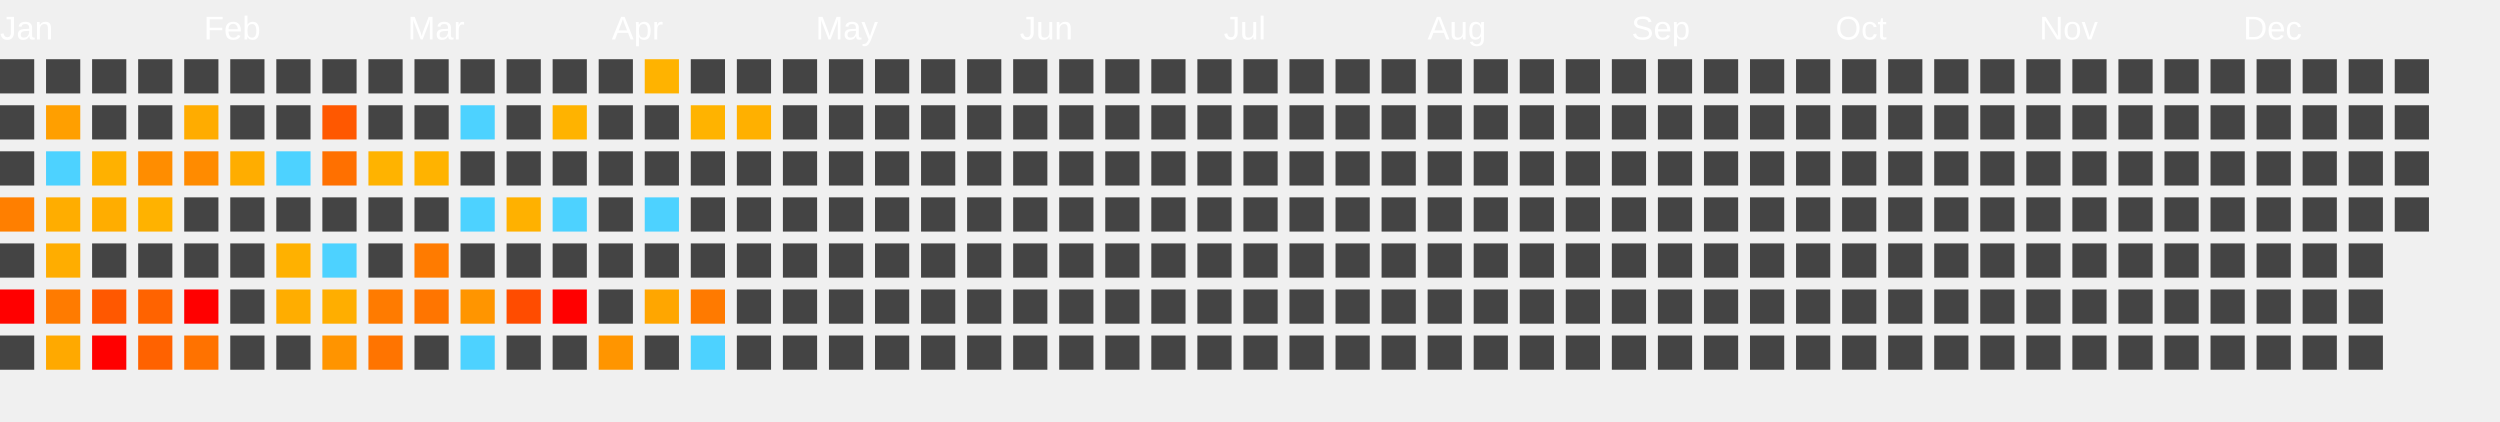
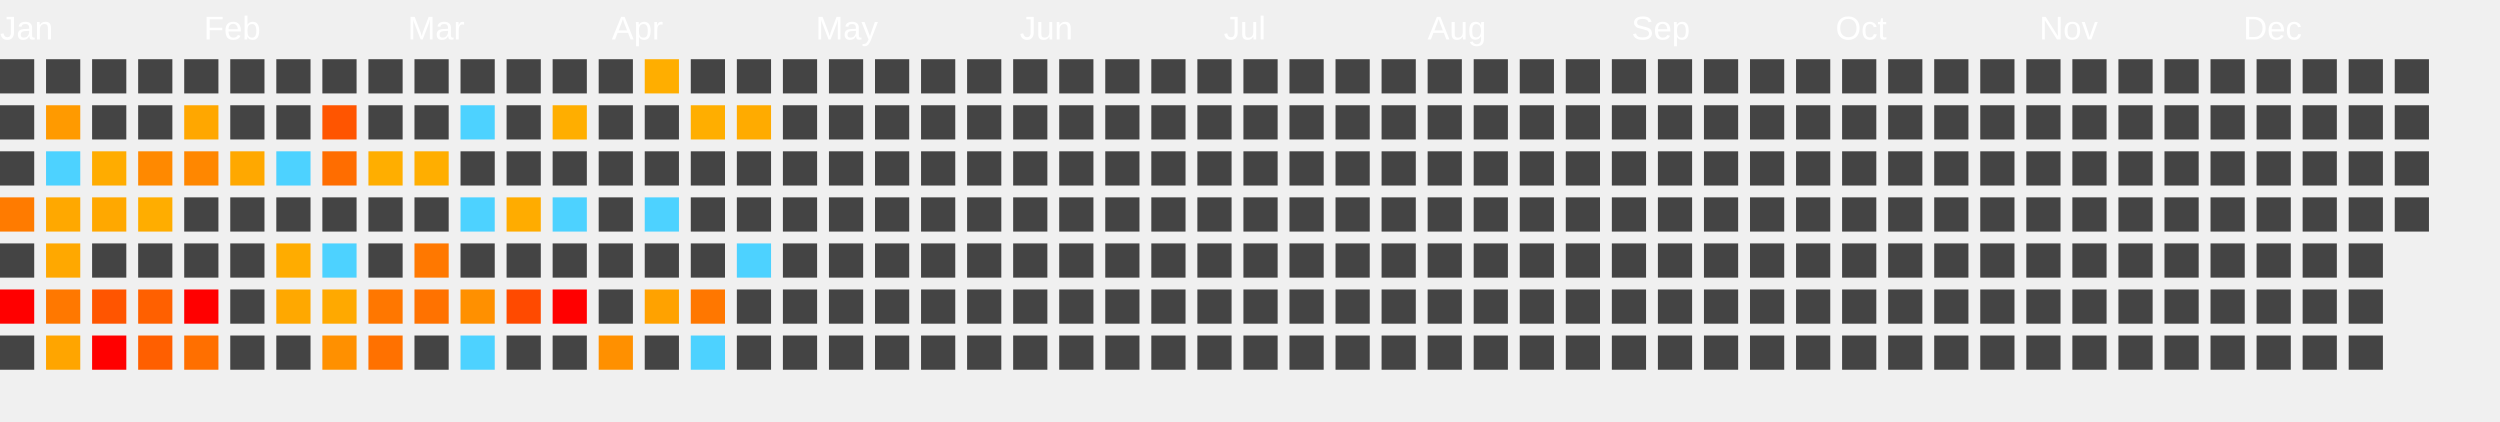
<svg xmlns="http://www.w3.org/2000/svg" baseProfile="full" height="32mm" version="1.1" viewBox="0,0,190,32" width="190mm">
  <defs />
  <rect fill="none" height="32" width="190" x="0" y="0" />
  <text fill="#FFFFFF" style="font-size:2.5px; font-family:Arial" x="0.0" y="3.0">Jan</text>
  <text fill="#FFFFFF" style="font-size:2.5px; font-family:Arial" x="15.5" y="3.0">Feb</text>
  <text fill="#FFFFFF" style="font-size:2.5px; font-family:Arial" x="31.0" y="3.0">Mar</text>
  <text fill="#FFFFFF" style="font-size:2.5px; font-family:Arial" x="46.5" y="3.0">Apr</text>
  <text fill="#FFFFFF" style="font-size:2.5px; font-family:Arial" x="62.0" y="3.0">May</text>
  <text fill="#FFFFFF" style="font-size:2.5px; font-family:Arial" x="77.5" y="3.0">Jun</text>
  <text fill="#FFFFFF" style="font-size:2.5px; font-family:Arial" x="93.0" y="3.0">Jul</text>
  <text fill="#FFFFFF" style="font-size:2.5px; font-family:Arial" x="108.5" y="3.0">Aug</text>
  <text fill="#FFFFFF" style="font-size:2.5px; font-family:Arial" x="124.0" y="3.0">Sep</text>
  <text fill="#FFFFFF" style="font-size:2.5px; font-family:Arial" x="139.5" y="3.0">Oct</text>
  <text fill="#FFFFFF" style="font-size:2.5px; font-family:Arial" x="155.0" y="3.0">Nov</text>
  <text fill="#FFFFFF" style="font-size:2.5px; font-family:Arial" x="170.5" y="3.0">Dec</text>
  <rect fill="#444444" height="2.6" width="2.6" x="0.0" y="4.5" />
  <rect fill="#444444" height="2.6" width="2.6" x="0.0" y="8.0" />
  <rect fill="#444444" height="2.6" width="2.6" x="0.0" y="11.5" />
-   <rect fill="#ff7f00" height="2.6" width="2.6" x="0.0" y="15.0" />
+   <rect fill="#ff7b00" height="2.6" width="2.6" x="0.0" y="15.0" />
  <rect fill="#444444" height="2.6" width="2.6" x="0.0" y="18.5" />
  <rect fill="red" height="2.6" width="2.6" x="0.0" y="22.0" />
  <rect fill="#444444" height="2.6" width="2.6" x="0.0" y="25.5" />
  <rect fill="#444444" height="2.6" width="2.6" x="3.5" y="4.5" />
-   <rect fill="#ff9f00" height="2.6" width="2.6" x="3.5" y="8.0" />
+   <rect fill="#ff9a00" height="2.6" width="2.6" x="3.5" y="8.0" />
  <rect fill="#4dd2ff" height="2.6" width="2.6" x="3.5" y="11.5" />
-   <rect fill="#ffad00" height="2.6" width="2.6" x="3.5" y="15.0" />
-   <rect fill="#ffad00" height="2.6" width="2.6" x="3.5" y="18.5" />
-   <rect fill="#ff7b00" height="2.6" width="2.6" x="3.5" y="22.0" />
-   <rect fill="#ffa900" height="2.6" width="2.6" x="3.5" y="25.5" />
+   <rect fill="#ffa800" height="2.6" width="2.6" x="3.5" y="15.0" />
+   <rect fill="#ffa800" height="2.6" width="2.6" x="3.5" y="18.5" />
+   <rect fill="#ff7800" height="2.6" width="2.6" x="3.5" y="22.0" />
+   <rect fill="#ffa500" height="2.6" width="2.6" x="3.5" y="25.5" />
  <rect fill="#444444" height="2.6" width="2.6" x="7.0" y="4.5" />
  <rect fill="#444444" height="2.6" width="2.6" x="7.0" y="8.0" />
-   <rect fill="#ffb100" height="2.6" width="2.6" x="7.0" y="11.5" />
-   <rect fill="#ffad00" height="2.6" width="2.6" x="7.0" y="15.0" />
+   <rect fill="#ffac00" height="2.6" width="2.6" x="7.0" y="11.5" />
+   <rect fill="#ffa800" height="2.6" width="2.6" x="7.0" y="15.0" />
  <rect fill="#444444" height="2.6" width="2.6" x="7.0" y="18.5" />
-   <rect fill="#ff5800" height="2.6" width="2.6" x="7.0" y="22.0" />
+   <rect fill="#ff5500" height="2.6" width="2.6" x="7.0" y="22.0" />
  <rect fill="red" height="2.6" width="2.6" x="7.0" y="25.5" />
  <rect fill="#444444" height="2.6" width="2.6" x="10.5" y="4.5" />
  <rect fill="#444444" height="2.6" width="2.6" x="10.5" y="8.0" />
-   <rect fill="#ff8d00" height="2.6" width="2.6" x="10.5" y="11.5" />
-   <rect fill="#ffb200" height="2.6" width="2.6" x="10.5" y="15.0" />
+   <rect fill="#ff8900" height="2.6" width="2.6" x="10.5" y="11.5" />
+   <rect fill="#ffad00" height="2.6" width="2.6" x="10.5" y="15.0" />
  <rect fill="#444444" height="2.6" width="2.6" x="10.5" y="18.5" />
-   <rect fill="#ff6300" height="2.6" width="2.6" x="10.5" y="22.0" />
-   <rect fill="#ff6200" height="2.6" width="2.6" x="10.5" y="25.5" />
+   <rect fill="#ff6000" height="2.6" width="2.6" x="10.5" y="22.0" />
+   <rect fill="#ff5f00" height="2.6" width="2.6" x="10.5" y="25.5" />
  <rect fill="#444444" height="2.6" width="2.6" x="14.0" y="4.5" />
-   <rect fill="#ffac00" height="2.6" width="2.6" x="14.0" y="8.0" />
-   <rect fill="#ff8b00" height="2.6" width="2.6" x="14.0" y="11.5" />
+   <rect fill="#ffa700" height="2.6" width="2.6" x="14.0" y="8.0" />
+   <rect fill="#ff8700" height="2.6" width="2.6" x="14.0" y="11.5" />
  <rect fill="#444444" height="2.6" width="2.6" x="14.0" y="15.0" />
  <rect fill="#444444" height="2.6" width="2.6" x="14.0" y="18.5" />
  <rect fill="red" height="2.6" width="2.6" x="14.0" y="22.0" />
-   <rect fill="#ff7200" height="2.6" width="2.6" x="14.0" y="25.5" />
+   <rect fill="#ff6f00" height="2.6" width="2.6" x="14.0" y="25.5" />
  <rect fill="#444444" height="2.6" width="2.6" x="17.5" y="4.5" />
  <rect fill="#444444" height="2.6" width="2.6" x="17.5" y="8.0" />
-   <rect fill="#ffad00" height="2.6" width="2.6" x="17.5" y="11.5" />
+   <rect fill="#ffa800" height="2.6" width="2.6" x="17.5" y="11.5" />
  <rect fill="#444444" height="2.6" width="2.6" x="17.5" y="15.0" />
  <rect fill="#444444" height="2.6" width="2.6" x="17.5" y="18.5" />
  <rect fill="#444444" height="2.6" width="2.6" x="17.5" y="22.0" />
  <rect fill="#444444" height="2.6" width="2.6" x="17.5" y="25.5" />
  <rect fill="#444444" height="2.6" width="2.6" x="21.0" y="4.5" />
  <rect fill="#444444" height="2.6" width="2.6" x="21.0" y="8.0" />
  <rect fill="#4dd2ff" height="2.6" width="2.6" x="21.0" y="11.5" />
  <rect fill="#444444" height="2.6" width="2.6" x="21.0" y="15.0" />
-   <rect fill="#ffb100" height="2.6" width="2.6" x="21.0" y="18.5" />
-   <rect fill="#ffad00" height="2.6" width="2.6" x="21.0" y="22.0" />
+   <rect fill="#ffac00" height="2.6" width="2.6" x="21.0" y="18.5" />
+   <rect fill="#ffa800" height="2.6" width="2.6" x="21.0" y="22.0" />
  <rect fill="#444444" height="2.6" width="2.6" x="21.0" y="25.5" />
  <rect fill="#444444" height="2.6" width="2.6" x="24.5" y="4.5" />
-   <rect fill="#ff5800" height="2.6" width="2.6" x="24.5" y="8.0" />
-   <rect fill="#ff7000" height="2.6" width="2.6" x="24.5" y="11.5" />
+   <rect fill="#ff5500" height="2.6" width="2.6" x="24.5" y="8.0" />
+   <rect fill="#ff6d00" height="2.6" width="2.6" x="24.5" y="11.5" />
  <rect fill="#444444" height="2.6" width="2.6" x="24.5" y="15.0" />
  <rect fill="#4dd2ff" height="2.6" width="2.6" x="24.5" y="18.5" />
-   <rect fill="#ffae00" height="2.6" width="2.6" x="24.5" y="22.0" />
-   <rect fill="#ff9400" height="2.6" width="2.6" x="24.5" y="25.5" />
+   <rect fill="#ffa900" height="2.6" width="2.6" x="24.5" y="22.0" />
+   <rect fill="#ff9000" height="2.6" width="2.6" x="24.5" y="25.5" />
  <rect fill="#444444" height="2.6" width="2.6" x="28.0" y="4.5" />
  <rect fill="#444444" height="2.6" width="2.6" x="28.0" y="8.0" />
-   <rect fill="#ffb300" height="2.6" width="2.6" x="28.0" y="11.5" />
+   <rect fill="#ffae00" height="2.6" width="2.6" x="28.0" y="11.5" />
  <rect fill="#444444" height="2.6" width="2.6" x="28.0" y="15.0" />
  <rect fill="#444444" height="2.6" width="2.6" x="28.0" y="18.5" />
-   <rect fill="#ff7b00" height="2.6" width="2.6" x="28.0" y="22.0" />
-   <rect fill="#ff7400" height="2.6" width="2.6" x="28.0" y="25.5" />
+   <rect fill="#ff7700" height="2.6" width="2.6" x="28.0" y="22.0" />
+   <rect fill="#ff7100" height="2.6" width="2.6" x="28.0" y="25.5" />
  <rect fill="#444444" height="2.6" width="2.6" x="31.5" y="4.5" />
  <rect fill="#444444" height="2.6" width="2.6" x="31.5" y="8.0" />
-   <rect fill="#ffb300" height="2.6" width="2.6" x="31.5" y="11.5" />
+   <rect fill="#ffae00" height="2.6" width="2.6" x="31.5" y="11.5" />
  <rect fill="#444444" height="2.6" width="2.6" x="31.5" y="15.0" />
-   <rect fill="#ff7b00" height="2.6" width="2.6" x="31.5" y="18.5" />
-   <rect fill="#ff7500" height="2.6" width="2.6" x="31.5" y="22.0" />
+   <rect fill="#ff7800" height="2.6" width="2.6" x="31.5" y="18.5" />
+   <rect fill="#ff7200" height="2.6" width="2.6" x="31.5" y="22.0" />
  <rect fill="#444444" height="2.6" width="2.6" x="31.5" y="25.5" />
  <rect fill="#444444" height="2.6" width="2.6" x="35.0" y="4.5" />
  <rect fill="#4dd2ff" height="2.6" width="2.6" x="35.0" y="8.0" />
  <rect fill="#444444" height="2.6" width="2.6" x="35.0" y="11.5" />
  <rect fill="#4dd2ff" height="2.6" width="2.6" x="35.0" y="15.0" />
  <rect fill="#444444" height="2.6" width="2.6" x="35.0" y="18.5" />
-   <rect fill="#ff9500" height="2.6" width="2.6" x="35.0" y="22.0" />
+   <rect fill="#ff9000" height="2.6" width="2.6" x="35.0" y="22.0" />
  <rect fill="#4dd2ff" height="2.6" width="2.6" x="35.0" y="25.5" />
  <rect fill="#444444" height="2.6" width="2.6" x="38.5" y="4.5" />
  <rect fill="#444444" height="2.6" width="2.6" x="38.5" y="8.0" />
  <rect fill="#444444" height="2.6" width="2.6" x="38.5" y="11.5" />
-   <rect fill="#ffb100" height="2.6" width="2.6" x="38.5" y="15.0" />
+   <rect fill="#ffac00" height="2.6" width="2.6" x="38.5" y="15.0" />
  <rect fill="#444444" height="2.6" width="2.6" x="38.5" y="18.5" />
-   <rect fill="#ff4c00" height="2.6" width="2.6" x="38.5" y="22.0" />
+   <rect fill="#ff4a00" height="2.6" width="2.6" x="38.5" y="22.0" />
  <rect fill="#444444" height="2.6" width="2.6" x="38.5" y="25.5" />
  <rect fill="#444444" height="2.6" width="2.6" x="42.0" y="4.5" />
-   <rect fill="#ffb300" height="2.6" width="2.6" x="42.0" y="8.0" />
+   <rect fill="#ffae00" height="2.6" width="2.6" x="42.0" y="8.0" />
  <rect fill="#444444" height="2.6" width="2.6" x="42.0" y="11.5" />
  <rect fill="#4dd2ff" height="2.6" width="2.6" x="42.0" y="15.0" />
  <rect fill="#444444" height="2.6" width="2.6" x="42.0" y="18.5" />
  <rect fill="red" height="2.6" width="2.6" x="42.0" y="22.0" />
  <rect fill="#444444" height="2.6" width="2.6" x="42.0" y="25.5" />
  <rect fill="#444444" height="2.6" width="2.6" x="45.5" y="4.5" />
  <rect fill="#444444" height="2.6" width="2.6" x="45.5" y="8.0" />
  <rect fill="#444444" height="2.6" width="2.6" x="45.5" y="11.5" />
  <rect fill="#444444" height="2.6" width="2.6" x="45.5" y="15.0" />
  <rect fill="#444444" height="2.6" width="2.6" x="45.5" y="18.5" />
  <rect fill="#444444" height="2.6" width="2.6" x="45.5" y="22.0" />
-   <rect fill="#ff9500" height="2.6" width="2.6" x="45.5" y="25.5" />
-   <rect fill="#ffb300" height="2.6" width="2.6" x="49.0" y="4.5" />
+   <rect fill="#ff9000" height="2.6" width="2.6" x="45.5" y="25.5" />
+   <rect fill="#ffae00" height="2.6" width="2.6" x="49.0" y="4.5" />
  <rect fill="#444444" height="2.6" width="2.6" x="49.0" y="8.0" />
  <rect fill="#444444" height="2.6" width="2.6" x="49.0" y="11.5" />
  <rect fill="#4dd2ff" height="2.6" width="2.6" x="49.0" y="15.0" />
  <rect fill="#444444" height="2.6" width="2.6" x="49.0" y="18.5" />
-   <rect fill="#ffa600" height="2.6" width="2.6" x="49.0" y="22.0" />
+   <rect fill="#ffa200" height="2.6" width="2.6" x="49.0" y="22.0" />
  <rect fill="#444444" height="2.6" width="2.6" x="49.0" y="25.5" />
  <rect fill="#444444" height="2.6" width="2.6" x="52.5" y="4.5" />
-   <rect fill="#ffb300" height="2.6" width="2.6" x="52.5" y="8.0" />
+   <rect fill="#ffae00" height="2.6" width="2.6" x="52.5" y="8.0" />
  <rect fill="#444444" height="2.6" width="2.6" x="52.5" y="11.5" />
  <rect fill="#444444" height="2.6" width="2.6" x="52.5" y="15.0" />
  <rect fill="#444444" height="2.6" width="2.6" x="52.5" y="18.5" />
-   <rect fill="#ff7a00" height="2.6" width="2.6" x="52.5" y="22.0" />
+   <rect fill="#ff7700" height="2.6" width="2.6" x="52.5" y="22.0" />
  <rect fill="#4dd2ff" height="2.6" width="2.6" x="52.5" y="25.5" />
  <rect fill="#444444" height="2.6" width="2.6" x="56.0" y="4.5" />
-   <rect fill="#ffb000" height="2.6" width="2.6" x="56.0" y="8.0" />
+   <rect fill="#ffab00" height="2.6" width="2.6" x="56.0" y="8.0" />
  <rect fill="#444444" height="2.6" width="2.6" x="56.0" y="11.5" />
  <rect fill="#444444" height="2.6" width="2.6" x="56.0" y="15.0" />
-   <rect fill="#444444" height="2.6" width="2.6" x="56.0" y="18.5" />
+   <rect fill="#4dd2ff" height="2.6" width="2.6" x="56.0" y="18.5" />
  <rect fill="#444444" height="2.6" width="2.6" x="56.0" y="22.0" />
  <rect fill="#444444" height="2.6" width="2.6" x="56.0" y="25.5" />
  <rect fill="#444444" height="2.6" width="2.6" x="59.5" y="4.5" />
  <rect fill="#444444" height="2.6" width="2.6" x="59.5" y="8.0" />
  <rect fill="#444444" height="2.6" width="2.6" x="59.5" y="11.5" />
  <rect fill="#444444" height="2.6" width="2.6" x="59.5" y="15.0" />
  <rect fill="#444444" height="2.6" width="2.6" x="59.5" y="18.5" />
  <rect fill="#444444" height="2.6" width="2.6" x="59.5" y="22.0" />
  <rect fill="#444444" height="2.6" width="2.6" x="59.5" y="25.5" />
  <rect fill="#444444" height="2.6" width="2.6" x="63.0" y="4.5" />
  <rect fill="#444444" height="2.6" width="2.6" x="63.0" y="8.0" />
  <rect fill="#444444" height="2.6" width="2.6" x="63.0" y="11.5" />
  <rect fill="#444444" height="2.6" width="2.6" x="63.0" y="15.0" />
  <rect fill="#444444" height="2.6" width="2.6" x="63.0" y="18.5" />
  <rect fill="#444444" height="2.6" width="2.6" x="63.0" y="22.0" />
  <rect fill="#444444" height="2.6" width="2.6" x="63.0" y="25.5" />
  <rect fill="#444444" height="2.6" width="2.6" x="66.5" y="4.5" />
  <rect fill="#444444" height="2.6" width="2.6" x="66.5" y="8.0" />
  <rect fill="#444444" height="2.6" width="2.6" x="66.5" y="11.5" />
  <rect fill="#444444" height="2.6" width="2.6" x="66.5" y="15.0" />
  <rect fill="#444444" height="2.6" width="2.6" x="66.5" y="18.5" />
  <rect fill="#444444" height="2.6" width="2.6" x="66.5" y="22.0" />
  <rect fill="#444444" height="2.6" width="2.6" x="66.5" y="25.5" />
  <rect fill="#444444" height="2.6" width="2.6" x="70.0" y="4.5" />
  <rect fill="#444444" height="2.6" width="2.6" x="70.0" y="8.0" />
  <rect fill="#444444" height="2.6" width="2.6" x="70.0" y="11.5" />
  <rect fill="#444444" height="2.6" width="2.6" x="70.0" y="15.0" />
  <rect fill="#444444" height="2.6" width="2.6" x="70.0" y="18.5" />
  <rect fill="#444444" height="2.6" width="2.6" x="70.0" y="22.0" />
  <rect fill="#444444" height="2.6" width="2.6" x="70.0" y="25.5" />
  <rect fill="#444444" height="2.6" width="2.6" x="73.5" y="4.5" />
  <rect fill="#444444" height="2.6" width="2.6" x="73.5" y="8.0" />
  <rect fill="#444444" height="2.6" width="2.6" x="73.5" y="11.5" />
  <rect fill="#444444" height="2.6" width="2.6" x="73.5" y="15.0" />
  <rect fill="#444444" height="2.6" width="2.6" x="73.5" y="18.5" />
  <rect fill="#444444" height="2.6" width="2.6" x="73.5" y="22.0" />
  <rect fill="#444444" height="2.6" width="2.6" x="73.5" y="25.5" />
  <rect fill="#444444" height="2.6" width="2.6" x="77.0" y="4.5" />
  <rect fill="#444444" height="2.6" width="2.6" x="77.0" y="8.0" />
  <rect fill="#444444" height="2.6" width="2.6" x="77.0" y="11.5" />
  <rect fill="#444444" height="2.6" width="2.6" x="77.0" y="15.0" />
  <rect fill="#444444" height="2.6" width="2.6" x="77.0" y="18.5" />
  <rect fill="#444444" height="2.6" width="2.6" x="77.0" y="22.0" />
  <rect fill="#444444" height="2.6" width="2.6" x="77.0" y="25.5" />
  <rect fill="#444444" height="2.6" width="2.6" x="80.5" y="4.5" />
  <rect fill="#444444" height="2.6" width="2.6" x="80.5" y="8.0" />
  <rect fill="#444444" height="2.6" width="2.6" x="80.5" y="11.5" />
  <rect fill="#444444" height="2.6" width="2.6" x="80.5" y="15.0" />
  <rect fill="#444444" height="2.6" width="2.6" x="80.5" y="18.5" />
  <rect fill="#444444" height="2.6" width="2.6" x="80.5" y="22.0" />
  <rect fill="#444444" height="2.6" width="2.6" x="80.5" y="25.5" />
  <rect fill="#444444" height="2.6" width="2.6" x="84.0" y="4.5" />
  <rect fill="#444444" height="2.6" width="2.6" x="84.0" y="8.0" />
  <rect fill="#444444" height="2.6" width="2.6" x="84.0" y="11.5" />
  <rect fill="#444444" height="2.6" width="2.6" x="84.0" y="15.0" />
  <rect fill="#444444" height="2.6" width="2.6" x="84.0" y="18.5" />
  <rect fill="#444444" height="2.6" width="2.6" x="84.0" y="22.0" />
  <rect fill="#444444" height="2.6" width="2.6" x="84.0" y="25.5" />
  <rect fill="#444444" height="2.6" width="2.6" x="87.5" y="4.5" />
  <rect fill="#444444" height="2.6" width="2.6" x="87.5" y="8.0" />
  <rect fill="#444444" height="2.6" width="2.6" x="87.5" y="11.5" />
  <rect fill="#444444" height="2.6" width="2.6" x="87.5" y="15.0" />
  <rect fill="#444444" height="2.6" width="2.6" x="87.5" y="18.5" />
  <rect fill="#444444" height="2.6" width="2.6" x="87.5" y="22.0" />
  <rect fill="#444444" height="2.6" width="2.6" x="87.5" y="25.5" />
  <rect fill="#444444" height="2.6" width="2.6" x="91.0" y="4.5" />
  <rect fill="#444444" height="2.6" width="2.6" x="91.0" y="8.0" />
  <rect fill="#444444" height="2.6" width="2.6" x="91.0" y="11.5" />
  <rect fill="#444444" height="2.6" width="2.6" x="91.0" y="15.0" />
  <rect fill="#444444" height="2.6" width="2.6" x="91.0" y="18.5" />
  <rect fill="#444444" height="2.6" width="2.6" x="91.0" y="22.0" />
  <rect fill="#444444" height="2.6" width="2.6" x="91.0" y="25.5" />
  <rect fill="#444444" height="2.6" width="2.6" x="94.5" y="4.5" />
  <rect fill="#444444" height="2.6" width="2.6" x="94.5" y="8.0" />
  <rect fill="#444444" height="2.6" width="2.6" x="94.5" y="11.5" />
  <rect fill="#444444" height="2.6" width="2.6" x="94.5" y="15.0" />
  <rect fill="#444444" height="2.6" width="2.6" x="94.5" y="18.5" />
  <rect fill="#444444" height="2.6" width="2.6" x="94.5" y="22.0" />
  <rect fill="#444444" height="2.6" width="2.6" x="94.5" y="25.5" />
  <rect fill="#444444" height="2.6" width="2.6" x="98.0" y="4.5" />
  <rect fill="#444444" height="2.6" width="2.6" x="98.0" y="8.0" />
  <rect fill="#444444" height="2.6" width="2.6" x="98.0" y="11.5" />
  <rect fill="#444444" height="2.6" width="2.6" x="98.0" y="15.0" />
  <rect fill="#444444" height="2.6" width="2.6" x="98.0" y="18.5" />
  <rect fill="#444444" height="2.6" width="2.6" x="98.0" y="22.0" />
  <rect fill="#444444" height="2.6" width="2.6" x="98.0" y="25.5" />
  <rect fill="#444444" height="2.6" width="2.6" x="101.5" y="4.5" />
  <rect fill="#444444" height="2.6" width="2.6" x="101.5" y="8.0" />
  <rect fill="#444444" height="2.6" width="2.6" x="101.5" y="11.5" />
  <rect fill="#444444" height="2.6" width="2.6" x="101.5" y="15.0" />
  <rect fill="#444444" height="2.6" width="2.6" x="101.5" y="18.5" />
  <rect fill="#444444" height="2.6" width="2.6" x="101.5" y="22.0" />
  <rect fill="#444444" height="2.6" width="2.6" x="101.5" y="25.5" />
  <rect fill="#444444" height="2.6" width="2.6" x="105.0" y="4.5" />
  <rect fill="#444444" height="2.6" width="2.6" x="105.0" y="8.0" />
  <rect fill="#444444" height="2.6" width="2.6" x="105.0" y="11.5" />
  <rect fill="#444444" height="2.6" width="2.6" x="105.0" y="15.0" />
  <rect fill="#444444" height="2.6" width="2.6" x="105.0" y="18.5" />
  <rect fill="#444444" height="2.6" width="2.6" x="105.0" y="22.0" />
  <rect fill="#444444" height="2.6" width="2.6" x="105.0" y="25.5" />
  <rect fill="#444444" height="2.6" width="2.6" x="108.5" y="4.5" />
  <rect fill="#444444" height="2.6" width="2.6" x="108.5" y="8.0" />
  <rect fill="#444444" height="2.6" width="2.6" x="108.5" y="11.5" />
  <rect fill="#444444" height="2.6" width="2.6" x="108.5" y="15.0" />
  <rect fill="#444444" height="2.6" width="2.6" x="108.5" y="18.5" />
  <rect fill="#444444" height="2.6" width="2.6" x="108.5" y="22.0" />
  <rect fill="#444444" height="2.6" width="2.6" x="108.5" y="25.5" />
  <rect fill="#444444" height="2.6" width="2.6" x="112.0" y="4.5" />
  <rect fill="#444444" height="2.6" width="2.6" x="112.0" y="8.0" />
  <rect fill="#444444" height="2.6" width="2.6" x="112.0" y="11.5" />
  <rect fill="#444444" height="2.6" width="2.6" x="112.0" y="15.0" />
  <rect fill="#444444" height="2.6" width="2.6" x="112.0" y="18.5" />
  <rect fill="#444444" height="2.6" width="2.6" x="112.0" y="22.0" />
  <rect fill="#444444" height="2.6" width="2.6" x="112.0" y="25.5" />
  <rect fill="#444444" height="2.6" width="2.6" x="115.5" y="4.5" />
  <rect fill="#444444" height="2.6" width="2.6" x="115.5" y="8.0" />
  <rect fill="#444444" height="2.6" width="2.6" x="115.5" y="11.5" />
  <rect fill="#444444" height="2.6" width="2.6" x="115.5" y="15.0" />
  <rect fill="#444444" height="2.6" width="2.6" x="115.5" y="18.5" />
  <rect fill="#444444" height="2.6" width="2.6" x="115.5" y="22.0" />
  <rect fill="#444444" height="2.6" width="2.6" x="115.5" y="25.5" />
  <rect fill="#444444" height="2.6" width="2.6" x="119.0" y="4.5" />
  <rect fill="#444444" height="2.6" width="2.6" x="119.0" y="8.0" />
  <rect fill="#444444" height="2.6" width="2.6" x="119.0" y="11.5" />
  <rect fill="#444444" height="2.6" width="2.6" x="119.0" y="15.0" />
  <rect fill="#444444" height="2.6" width="2.6" x="119.0" y="18.5" />
  <rect fill="#444444" height="2.6" width="2.6" x="119.0" y="22.0" />
  <rect fill="#444444" height="2.6" width="2.6" x="119.0" y="25.5" />
  <rect fill="#444444" height="2.6" width="2.6" x="122.5" y="4.5" />
  <rect fill="#444444" height="2.6" width="2.6" x="122.5" y="8.0" />
  <rect fill="#444444" height="2.6" width="2.6" x="122.5" y="11.5" />
  <rect fill="#444444" height="2.6" width="2.6" x="122.5" y="15.0" />
  <rect fill="#444444" height="2.6" width="2.6" x="122.5" y="18.5" />
  <rect fill="#444444" height="2.6" width="2.6" x="122.5" y="22.0" />
  <rect fill="#444444" height="2.6" width="2.6" x="122.5" y="25.5" />
  <rect fill="#444444" height="2.6" width="2.6" x="126.0" y="4.5" />
  <rect fill="#444444" height="2.6" width="2.6" x="126.0" y="8.0" />
  <rect fill="#444444" height="2.6" width="2.6" x="126.0" y="11.5" />
  <rect fill="#444444" height="2.6" width="2.6" x="126.0" y="15.0" />
  <rect fill="#444444" height="2.6" width="2.6" x="126.0" y="18.5" />
  <rect fill="#444444" height="2.6" width="2.6" x="126.0" y="22.0" />
  <rect fill="#444444" height="2.6" width="2.6" x="126.0" y="25.5" />
  <rect fill="#444444" height="2.6" width="2.6" x="129.5" y="4.5" />
  <rect fill="#444444" height="2.6" width="2.6" x="129.5" y="8.0" />
  <rect fill="#444444" height="2.6" width="2.6" x="129.5" y="11.5" />
  <rect fill="#444444" height="2.6" width="2.6" x="129.5" y="15.0" />
  <rect fill="#444444" height="2.6" width="2.6" x="129.5" y="18.5" />
  <rect fill="#444444" height="2.6" width="2.6" x="129.5" y="22.0" />
  <rect fill="#444444" height="2.6" width="2.6" x="129.5" y="25.5" />
  <rect fill="#444444" height="2.6" width="2.6" x="133.0" y="4.5" />
  <rect fill="#444444" height="2.6" width="2.6" x="133.0" y="8.0" />
  <rect fill="#444444" height="2.6" width="2.6" x="133.0" y="11.5" />
  <rect fill="#444444" height="2.6" width="2.6" x="133.0" y="15.0" />
  <rect fill="#444444" height="2.6" width="2.6" x="133.0" y="18.5" />
  <rect fill="#444444" height="2.6" width="2.6" x="133.0" y="22.0" />
  <rect fill="#444444" height="2.6" width="2.6" x="133.0" y="25.5" />
  <rect fill="#444444" height="2.6" width="2.6" x="136.5" y="4.5" />
  <rect fill="#444444" height="2.6" width="2.6" x="136.5" y="8.0" />
  <rect fill="#444444" height="2.6" width="2.6" x="136.5" y="11.5" />
  <rect fill="#444444" height="2.6" width="2.6" x="136.5" y="15.0" />
  <rect fill="#444444" height="2.6" width="2.6" x="136.5" y="18.5" />
  <rect fill="#444444" height="2.6" width="2.6" x="136.5" y="22.0" />
  <rect fill="#444444" height="2.6" width="2.6" x="136.5" y="25.5" />
  <rect fill="#444444" height="2.6" width="2.6" x="140.0" y="4.5" />
  <rect fill="#444444" height="2.6" width="2.6" x="140.0" y="8.0" />
  <rect fill="#444444" height="2.6" width="2.6" x="140.0" y="11.5" />
  <rect fill="#444444" height="2.6" width="2.6" x="140.0" y="15.0" />
  <rect fill="#444444" height="2.6" width="2.6" x="140.0" y="18.5" />
  <rect fill="#444444" height="2.6" width="2.6" x="140.0" y="22.0" />
  <rect fill="#444444" height="2.6" width="2.6" x="140.0" y="25.5" />
  <rect fill="#444444" height="2.6" width="2.6" x="143.5" y="4.5" />
  <rect fill="#444444" height="2.6" width="2.6" x="143.5" y="8.0" />
  <rect fill="#444444" height="2.6" width="2.6" x="143.5" y="11.5" />
  <rect fill="#444444" height="2.6" width="2.6" x="143.5" y="15.0" />
  <rect fill="#444444" height="2.6" width="2.6" x="143.5" y="18.5" />
  <rect fill="#444444" height="2.6" width="2.6" x="143.5" y="22.0" />
  <rect fill="#444444" height="2.6" width="2.6" x="143.5" y="25.5" />
  <rect fill="#444444" height="2.6" width="2.6" x="147.0" y="4.5" />
  <rect fill="#444444" height="2.6" width="2.6" x="147.0" y="8.0" />
  <rect fill="#444444" height="2.6" width="2.6" x="147.0" y="11.5" />
  <rect fill="#444444" height="2.6" width="2.6" x="147.0" y="15.0" />
  <rect fill="#444444" height="2.6" width="2.6" x="147.0" y="18.5" />
  <rect fill="#444444" height="2.6" width="2.6" x="147.0" y="22.0" />
  <rect fill="#444444" height="2.6" width="2.6" x="147.0" y="25.5" />
  <rect fill="#444444" height="2.6" width="2.6" x="150.5" y="4.5" />
  <rect fill="#444444" height="2.6" width="2.6" x="150.5" y="8.0" />
  <rect fill="#444444" height="2.6" width="2.6" x="150.5" y="11.5" />
  <rect fill="#444444" height="2.6" width="2.6" x="150.5" y="15.0" />
  <rect fill="#444444" height="2.6" width="2.6" x="150.5" y="18.5" />
  <rect fill="#444444" height="2.6" width="2.6" x="150.5" y="22.0" />
  <rect fill="#444444" height="2.6" width="2.6" x="150.5" y="25.5" />
  <rect fill="#444444" height="2.6" width="2.6" x="154.0" y="4.5" />
  <rect fill="#444444" height="2.6" width="2.6" x="154.0" y="8.0" />
  <rect fill="#444444" height="2.6" width="2.6" x="154.0" y="11.5" />
  <rect fill="#444444" height="2.6" width="2.6" x="154.0" y="15.0" />
  <rect fill="#444444" height="2.6" width="2.6" x="154.0" y="18.5" />
  <rect fill="#444444" height="2.6" width="2.6" x="154.0" y="22.0" />
  <rect fill="#444444" height="2.6" width="2.6" x="154.0" y="25.5" />
  <rect fill="#444444" height="2.6" width="2.6" x="157.5" y="4.5" />
  <rect fill="#444444" height="2.6" width="2.6" x="157.5" y="8.0" />
  <rect fill="#444444" height="2.6" width="2.6" x="157.5" y="11.5" />
  <rect fill="#444444" height="2.6" width="2.6" x="157.5" y="15.0" />
  <rect fill="#444444" height="2.6" width="2.6" x="157.5" y="18.5" />
  <rect fill="#444444" height="2.6" width="2.6" x="157.5" y="22.0" />
  <rect fill="#444444" height="2.6" width="2.6" x="157.5" y="25.5" />
  <rect fill="#444444" height="2.6" width="2.6" x="161.0" y="4.5" />
  <rect fill="#444444" height="2.6" width="2.6" x="161.0" y="8.0" />
  <rect fill="#444444" height="2.6" width="2.6" x="161.0" y="11.5" />
  <rect fill="#444444" height="2.6" width="2.6" x="161.0" y="15.0" />
  <rect fill="#444444" height="2.6" width="2.6" x="161.0" y="18.5" />
  <rect fill="#444444" height="2.6" width="2.6" x="161.0" y="22.0" />
  <rect fill="#444444" height="2.6" width="2.6" x="161.0" y="25.5" />
  <rect fill="#444444" height="2.6" width="2.6" x="164.5" y="4.5" />
  <rect fill="#444444" height="2.6" width="2.6" x="164.5" y="8.0" />
  <rect fill="#444444" height="2.6" width="2.6" x="164.5" y="11.5" />
  <rect fill="#444444" height="2.6" width="2.6" x="164.5" y="15.0" />
  <rect fill="#444444" height="2.6" width="2.6" x="164.5" y="18.5" />
  <rect fill="#444444" height="2.6" width="2.6" x="164.5" y="22.0" />
  <rect fill="#444444" height="2.6" width="2.6" x="164.5" y="25.5" />
  <rect fill="#444444" height="2.6" width="2.6" x="168.0" y="4.5" />
  <rect fill="#444444" height="2.6" width="2.6" x="168.0" y="8.0" />
  <rect fill="#444444" height="2.6" width="2.6" x="168.0" y="11.5" />
  <rect fill="#444444" height="2.6" width="2.6" x="168.0" y="15.0" />
  <rect fill="#444444" height="2.6" width="2.6" x="168.0" y="18.5" />
  <rect fill="#444444" height="2.6" width="2.6" x="168.0" y="22.0" />
  <rect fill="#444444" height="2.6" width="2.6" x="168.0" y="25.5" />
  <rect fill="#444444" height="2.6" width="2.6" x="171.5" y="4.5" />
  <rect fill="#444444" height="2.6" width="2.6" x="171.5" y="8.0" />
  <rect fill="#444444" height="2.6" width="2.6" x="171.5" y="11.5" />
  <rect fill="#444444" height="2.6" width="2.6" x="171.5" y="15.0" />
  <rect fill="#444444" height="2.6" width="2.6" x="171.5" y="18.5" />
  <rect fill="#444444" height="2.6" width="2.6" x="171.5" y="22.0" />
  <rect fill="#444444" height="2.6" width="2.6" x="171.5" y="25.5" />
  <rect fill="#444444" height="2.6" width="2.6" x="175.0" y="4.5" />
  <rect fill="#444444" height="2.6" width="2.6" x="175.0" y="8.0" />
  <rect fill="#444444" height="2.6" width="2.6" x="175.0" y="11.5" />
  <rect fill="#444444" height="2.6" width="2.6" x="175.0" y="15.0" />
  <rect fill="#444444" height="2.6" width="2.6" x="175.0" y="18.5" />
  <rect fill="#444444" height="2.6" width="2.6" x="175.0" y="22.0" />
  <rect fill="#444444" height="2.6" width="2.6" x="175.0" y="25.5" />
  <rect fill="#444444" height="2.6" width="2.6" x="178.5" y="4.5" />
  <rect fill="#444444" height="2.6" width="2.6" x="178.5" y="8.0" />
  <rect fill="#444444" height="2.6" width="2.6" x="178.5" y="11.5" />
  <rect fill="#444444" height="2.6" width="2.6" x="178.5" y="15.0" />
  <rect fill="#444444" height="2.6" width="2.6" x="178.5" y="18.5" />
  <rect fill="#444444" height="2.6" width="2.6" x="178.5" y="22.0" />
  <rect fill="#444444" height="2.6" width="2.6" x="178.5" y="25.5" />
  <rect fill="#444444" height="2.6" width="2.6" x="182.0" y="4.5" />
  <rect fill="#444444" height="2.6" width="2.6" x="182.0" y="8.0" />
  <rect fill="#444444" height="2.6" width="2.6" x="182.0" y="11.5" />
  <rect fill="#444444" height="2.6" width="2.6" x="182.0" y="15.0" />
</svg>
